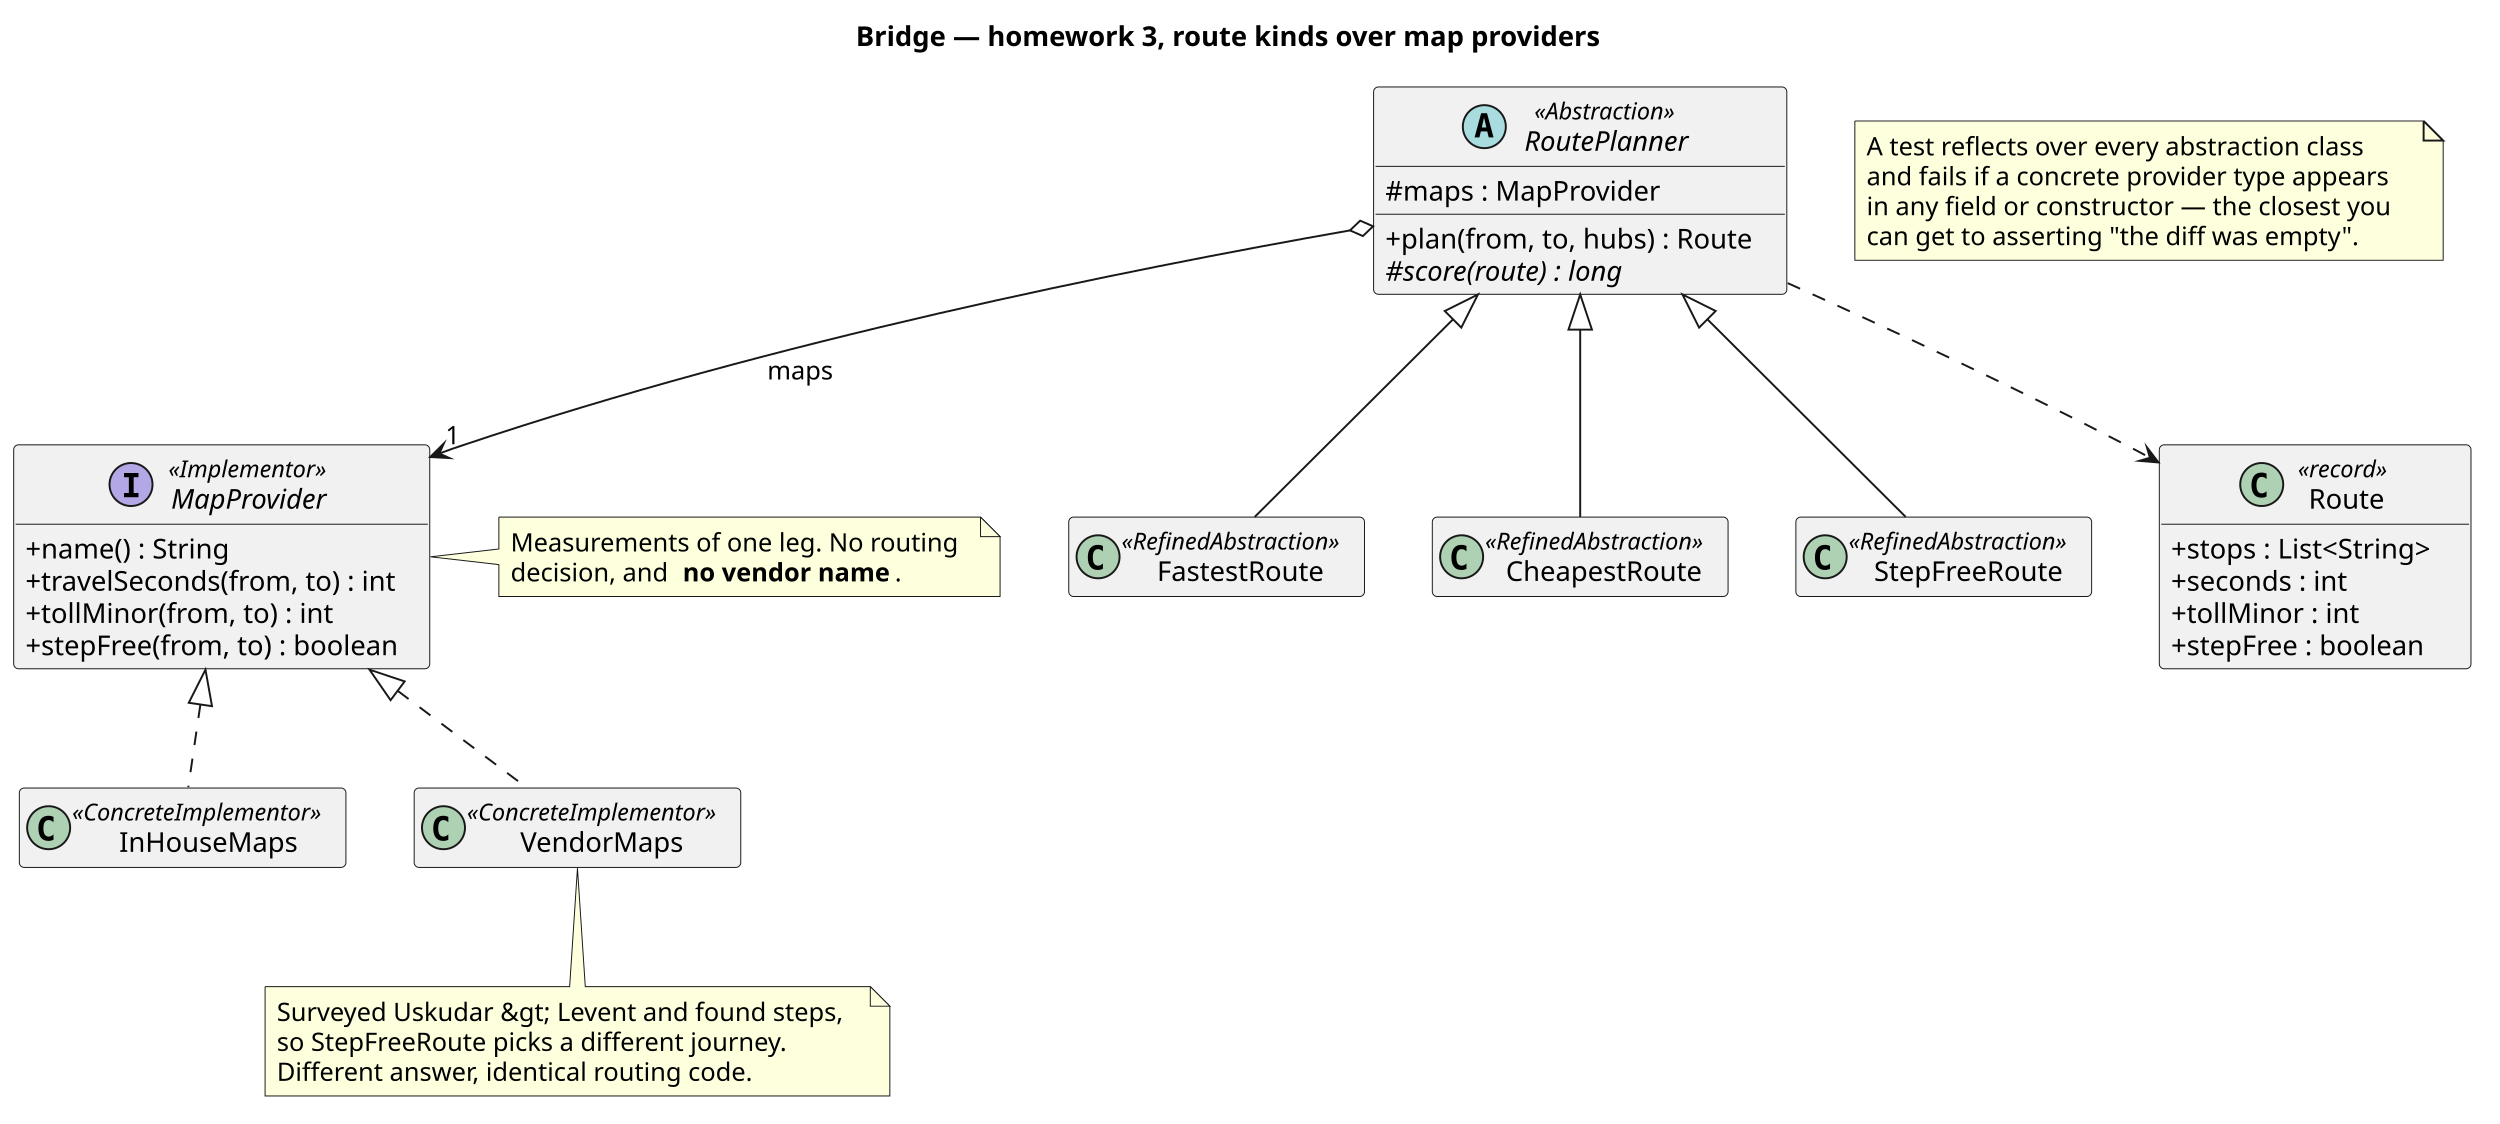
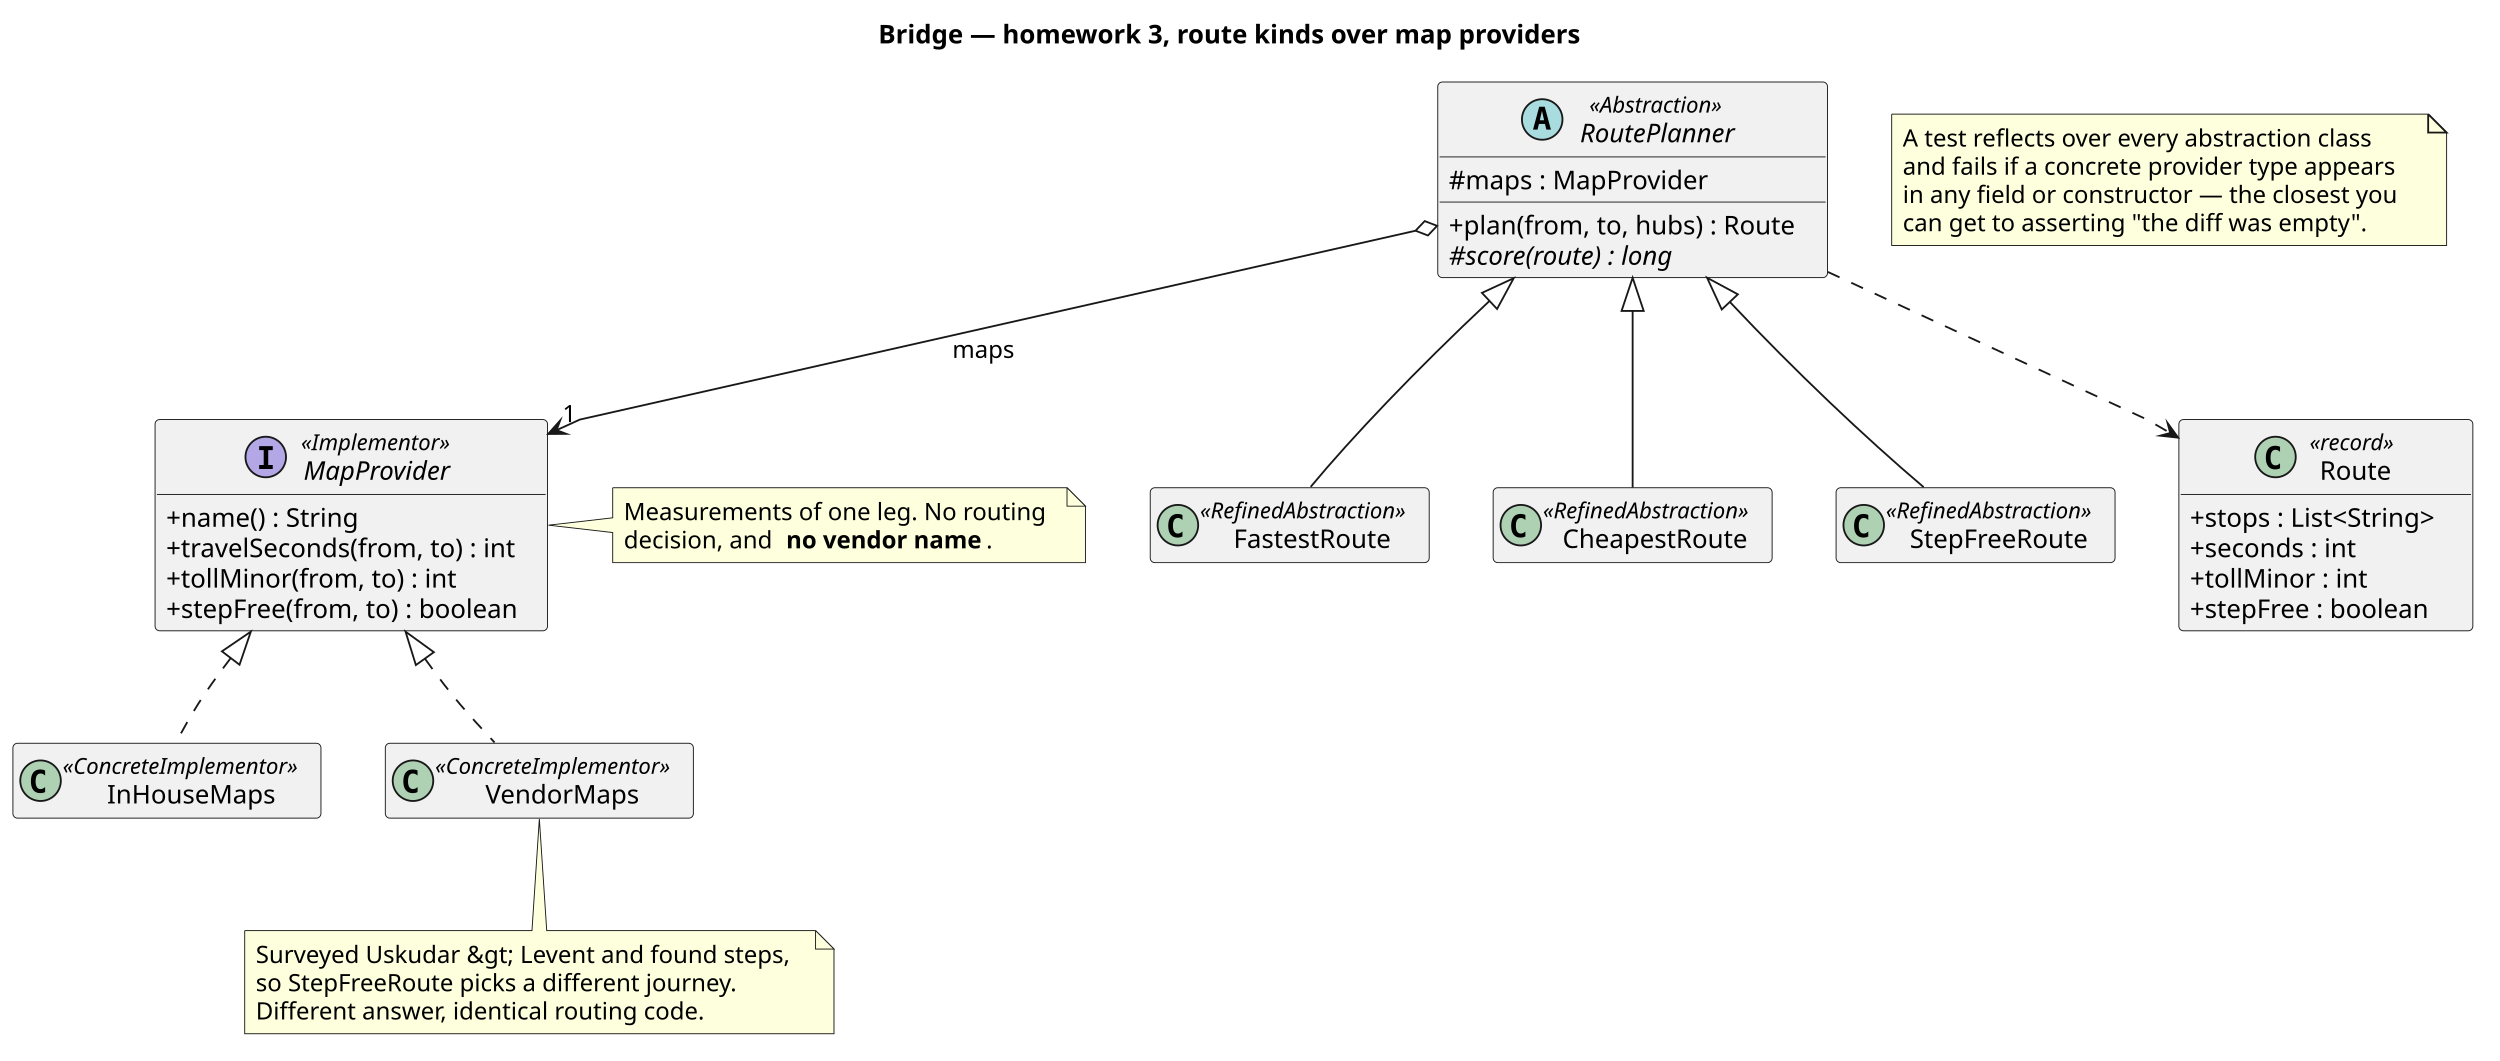
- <svg xmlns="http://www.w3.org/2000/svg" contentStyleType="text/css" data-diagram-type="CLASS" height="575px" preserveAspectRatio="none" style="width:1279px;height:575px;background:#FFFFFF;" version="1.1" viewBox="0 0 1279 575" width="1279px" zoomAndPan="magnify">
+ <svg xmlns="http://www.w3.org/2000/svg" contentStyleType="text/css" data-diagram-type="CLASS" height="575px" preserveAspectRatio="none" style="width:1356px;height:575px;background:#FFFFFF;" version="1.1" viewBox="0 0 1356 575" width="1356px" zoomAndPan="magnify">
  <defs />
  <g>
-     <g class="title" data-source-line="3">
-       <text fill="#000000" font-family="sans-serif" font-size="14" font-weight="700" lengthAdjust="spacing" textLength="396.491" x="437.83" y="23.535">Bridge — homework 3, route kinds over map providers</text>
+     <g class="title" data-source-line="4">
+       <text fill="#000000" font-family="sans-serif" font-size="14" font-weight="700" lengthAdjust="spacing" textLength="396.491" x="476.39" y="23.535">Bridge — homework 3, route kinds over map providers</text>
    </g>
-     <g class="entity" data-qualified-name="RoutePlanner" data-source-line="6" id="ent0001">
-       <rect fill="#F1F1F1" height="106.086" rx="2.5" ry="2.5" style="stroke:#181818;stroke-width:0.5;" width="211.404" x="702.73" y="44.488" />
-       <ellipse cx="759.383" cy="64.799" fill="#A9DCDF" rx="11" ry="11" style="stroke:#181818;stroke-width:1;" />
-       <path d="M759.246,60.147 L758.092,65.219 L760.408,65.219 Z M757.752,57.906 L760.749,57.906 L764.094,70.299 L761.645,70.299 L760.881,67.236 L757.603,67.236 L756.856,70.299 L754.407,70.299 Z " fill="#000000" />
-       <text fill="#000000" font-family="sans-serif" font-size="12" font-style="italic" lengthAdjust="spacing" textLength="79.471" x="784.947" y="61.09">«Abstraction»</text>
-       <text fill="#000000" font-family="sans-serif" font-size="14" font-style="italic" lengthAdjust="spacing" textLength="89.599" x="779.883" y="77.156">RoutePlanner</text>
-       <line style="stroke:#181818;stroke-width:0.5;" x1="703.73" x2="913.134" y1="85.109" y2="85.109" />
-       <text fill="#000000" font-family="sans-serif" font-size="14" lengthAdjust="spacing" textLength="143.192" x="708.73" y="102.644">#maps : MapProvider</text>
-       <line style="stroke:#181818;stroke-width:0.5;" x1="703.73" x2="913.134" y1="109.598" y2="109.598" />
-       <text fill="#000000" font-family="sans-serif" font-size="14" lengthAdjust="spacing" textLength="199.404" x="708.73" y="127.133">+plan(from, to, hubs) : Route</text>
-       <text fill="#000000" font-family="sans-serif" font-size="14" font-style="italic" lengthAdjust="spacing" textLength="133.8" x="708.73" y="143.621">#score(route) : long</text>
+     <g class="entity" data-qualified-name="RoutePlanner" data-source-line="7" id="ent0001">
+       <rect fill="#F1F1F1" height="106.086" rx="2.5" ry="2.5" style="stroke:#181818;stroke-width:0.5;" width="211.404" x="779.84" y="44.488" />
+       <ellipse cx="836.493" cy="64.799" fill="#A9DCDF" rx="11" ry="11" style="stroke:#181818;stroke-width:1;" />
+       <path d="M836.356,60.147 L835.202,65.219 L837.518,65.219 Z M834.862,57.906 L837.859,57.906 L841.204,70.299 L838.755,70.299 L837.991,67.236 L834.713,67.236 L833.966,70.299 L831.517,70.299 Z " fill="#000000" />
+       <text fill="#000000" font-family="sans-serif" font-size="12" font-style="italic" lengthAdjust="spacing" textLength="79.471" x="862.057" y="61.09">«Abstraction»</text>
+       <text fill="#000000" font-family="sans-serif" font-size="14" font-style="italic" lengthAdjust="spacing" textLength="89.599" x="856.993" y="77.156">RoutePlanner</text>
+       <line style="stroke:#181818;stroke-width:0.5;" x1="780.84" x2="990.244" y1="85.109" y2="85.109" />
+       <text fill="#000000" font-family="sans-serif" font-size="14" lengthAdjust="spacing" textLength="143.192" x="785.84" y="102.644">#maps : MapProvider</text>
+       <line style="stroke:#181818;stroke-width:0.5;" x1="780.84" x2="990.244" y1="109.598" y2="109.598" />
+       <text fill="#000000" font-family="sans-serif" font-size="14" lengthAdjust="spacing" textLength="199.404" x="785.84" y="127.133">+plan(from, to, hubs) : Route</text>
+       <text fill="#000000" font-family="sans-serif" font-size="14" font-style="italic" lengthAdjust="spacing" textLength="133.8" x="785.84" y="143.621">#score(route) : long</text>
    </g>
-     <g class="entity" data-qualified-name="FastestRoute" data-source-line="12" id="ent0002">
-       <rect fill="#F1F1F1" height="40.621" rx="2.5" ry="2.5" style="stroke:#181818;stroke-width:0.5;" width="151.31" x="546.77" y="264.548" />
-       <ellipse cx="561.77" cy="284.859" fill="#ADD1B2" rx="11" ry="11" style="stroke:#181818;stroke-width:1;" />
-       <path d="M564.243,291.002 Q563.662,291.301 563.023,291.45 Q562.384,291.6 561.678,291.6 Q559.171,291.6 557.851,289.948 Q556.532,288.296 556.532,285.175 Q556.532,282.045 557.851,280.394 Q559.171,278.742 561.678,278.742 Q562.384,278.742 563.031,278.891 Q563.679,279.041 564.243,279.339 L564.243,282.062 Q563.612,281.481 563.019,281.211 Q562.425,280.941 561.794,280.941 Q560.45,280.941 559.765,282.008 Q559.08,283.075 559.08,285.175 Q559.08,287.267 559.765,288.333 Q560.45,289.4 561.794,289.4 Q562.425,289.4 563.019,289.13 Q563.612,288.86 564.243,288.279 Z " fill="#000000" />
-       <text fill="#000000" font-family="sans-serif" font-size="12" font-style="italic" lengthAdjust="spacing" textLength="123.311" x="573.77" y="281.15">«RefinedAbstraction»</text>
-       <text fill="#000000" font-family="sans-serif" font-size="14" lengthAdjust="spacing" textLength="86.96" x="591.945" y="297.216">FastestRoute</text>
+     <g class="entity" data-qualified-name="FastestRoute" data-source-line="13" id="ent0002">
+       <rect fill="#F1F1F1" height="40.621" rx="2.5" ry="2.5" style="stroke:#181818;stroke-width:0.5;" width="151.31" x="623.89" y="264.548" />
+       <ellipse cx="638.89" cy="284.859" fill="#ADD1B2" rx="11" ry="11" style="stroke:#181818;stroke-width:1;" />
+       <path d="M641.363,291.002 Q640.782,291.301 640.143,291.45 Q639.504,291.6 638.798,291.6 Q636.291,291.6 634.971,289.948 Q633.652,288.296 633.652,285.175 Q633.652,282.045 634.971,280.394 Q636.291,278.742 638.798,278.742 Q639.504,278.742 640.151,278.891 Q640.799,279.041 641.363,279.339 L641.363,282.062 Q640.732,281.481 640.139,281.211 Q639.545,280.941 638.914,280.941 Q637.57,280.941 636.885,282.008 Q636.2,283.075 636.2,285.175 Q636.2,287.267 636.885,288.333 Q637.57,289.4 638.914,289.4 Q639.545,289.4 640.139,289.13 Q640.732,288.86 641.363,288.279 Z " fill="#000000" />
+       <text fill="#000000" font-family="sans-serif" font-size="12" font-style="italic" lengthAdjust="spacing" textLength="123.311" x="650.89" y="281.15">«RefinedAbstraction»</text>
+       <text fill="#000000" font-family="sans-serif" font-size="14" lengthAdjust="spacing" textLength="86.96" x="669.065" y="297.216">FastestRoute</text>
    </g>
-     <g class="entity" data-qualified-name="CheapestRoute" data-source-line="13" id="ent0003">
-       <rect fill="#F1F1F1" height="40.621" rx="2.5" ry="2.5" style="stroke:#181818;stroke-width:0.5;" width="151.31" x="732.77" y="264.548" />
-       <ellipse cx="747.77" cy="284.859" fill="#ADD1B2" rx="11" ry="11" style="stroke:#181818;stroke-width:1;" />
-       <path d="M750.243,291.002 Q749.662,291.301 749.023,291.45 Q748.384,291.6 747.678,291.6 Q745.171,291.6 743.851,289.948 Q742.532,288.296 742.532,285.175 Q742.532,282.045 743.851,280.394 Q745.171,278.742 747.678,278.742 Q748.384,278.742 749.031,278.891 Q749.679,279.041 750.243,279.339 L750.243,282.062 Q749.612,281.481 749.019,281.211 Q748.425,280.941 747.794,280.941 Q746.45,280.941 745.765,282.008 Q745.08,283.075 745.08,285.175 Q745.08,287.267 745.765,288.333 Q746.45,289.4 747.794,289.4 Q748.425,289.4 749.019,289.13 Q749.612,288.86 750.243,288.279 Z " fill="#000000" />
-       <text fill="#000000" font-family="sans-serif" font-size="12" font-style="italic" lengthAdjust="spacing" textLength="123.311" x="759.77" y="281.15">«RefinedAbstraction»</text>
-       <text fill="#000000" font-family="sans-serif" font-size="14" lengthAdjust="spacing" textLength="102.067" x="770.392" y="297.216">CheapestRoute</text>
+     <g class="entity" data-qualified-name="CheapestRoute" data-source-line="14" id="ent0003">
+       <rect fill="#F1F1F1" height="40.621" rx="2.5" ry="2.5" style="stroke:#181818;stroke-width:0.5;" width="151.31" x="809.89" y="264.548" />
+       <ellipse cx="824.89" cy="284.859" fill="#ADD1B2" rx="11" ry="11" style="stroke:#181818;stroke-width:1;" />
+       <path d="M827.363,291.002 Q826.782,291.301 826.143,291.45 Q825.504,291.6 824.798,291.6 Q822.291,291.6 820.971,289.948 Q819.652,288.296 819.652,285.175 Q819.652,282.045 820.971,280.394 Q822.291,278.742 824.798,278.742 Q825.504,278.742 826.151,278.891 Q826.799,279.041 827.363,279.339 L827.363,282.062 Q826.732,281.481 826.139,281.211 Q825.545,280.941 824.914,280.941 Q823.57,280.941 822.885,282.008 Q822.2,283.075 822.2,285.175 Q822.2,287.267 822.885,288.333 Q823.57,289.4 824.914,289.4 Q825.545,289.4 826.139,289.13 Q826.732,288.86 827.363,288.279 Z " fill="#000000" />
+       <text fill="#000000" font-family="sans-serif" font-size="12" font-style="italic" lengthAdjust="spacing" textLength="123.311" x="836.89" y="281.15">«RefinedAbstraction»</text>
+       <text fill="#000000" font-family="sans-serif" font-size="14" lengthAdjust="spacing" textLength="102.067" x="847.512" y="297.216">CheapestRoute</text>
    </g>
-     <g class="entity" data-qualified-name="StepFreeRoute" data-source-line="14" id="ent0004">
-       <rect fill="#F1F1F1" height="40.621" rx="2.5" ry="2.5" style="stroke:#181818;stroke-width:0.5;" width="151.31" x="918.77" y="264.548" />
-       <ellipse cx="933.77" cy="284.859" fill="#ADD1B2" rx="11" ry="11" style="stroke:#181818;stroke-width:1;" />
-       <path d="M936.243,291.002 Q935.662,291.301 935.023,291.45 Q934.384,291.6 933.678,291.6 Q931.171,291.6 929.851,289.948 Q928.532,288.296 928.532,285.175 Q928.532,282.045 929.851,280.394 Q931.171,278.742 933.678,278.742 Q934.384,278.742 935.031,278.891 Q935.679,279.041 936.243,279.339 L936.243,282.062 Q935.612,281.481 935.019,281.211 Q934.425,280.941 933.794,280.941 Q932.45,280.941 931.765,282.008 Q931.08,283.075 931.08,285.175 Q931.08,287.267 931.765,288.333 Q932.45,289.4 933.794,289.4 Q934.425,289.4 935.019,289.13 Q935.612,288.86 936.243,288.279 Z " fill="#000000" />
-       <text fill="#000000" font-family="sans-serif" font-size="12" font-style="italic" lengthAdjust="spacing" textLength="123.311" x="945.77" y="281.15">«RefinedAbstraction»</text>
-       <text fill="#000000" font-family="sans-serif" font-size="14" lengthAdjust="spacing" textLength="97.398" x="958.726" y="297.216">StepFreeRoute</text>
+     <g class="entity" data-qualified-name="StepFreeRoute" data-source-line="15" id="ent0004">
+       <rect fill="#F1F1F1" height="40.621" rx="2.5" ry="2.5" style="stroke:#181818;stroke-width:0.5;" width="151.31" x="995.89" y="264.548" />
+       <ellipse cx="1010.89" cy="284.859" fill="#ADD1B2" rx="11" ry="11" style="stroke:#181818;stroke-width:1;" />
+       <path d="M1013.363,291.002 Q1012.782,291.301 1012.143,291.45 Q1011.504,291.6 1010.798,291.6 Q1008.291,291.6 1006.971,289.948 Q1005.652,288.296 1005.652,285.175 Q1005.652,282.045 1006.971,280.394 Q1008.291,278.742 1010.798,278.742 Q1011.504,278.742 1012.151,278.891 Q1012.799,279.041 1013.363,279.339 L1013.363,282.062 Q1012.732,281.481 1012.139,281.211 Q1011.545,280.941 1010.914,280.941 Q1009.57,280.941 1008.885,282.008 Q1008.2,283.075 1008.2,285.175 Q1008.2,287.267 1008.885,288.333 Q1009.57,289.4 1010.914,289.4 Q1011.545,289.4 1012.139,289.13 Q1012.732,288.86 1013.363,288.279 Z " fill="#000000" />
+       <text fill="#000000" font-family="sans-serif" font-size="12" font-style="italic" lengthAdjust="spacing" textLength="123.311" x="1022.89" y="281.15">«RefinedAbstraction»</text>
+       <text fill="#000000" font-family="sans-serif" font-size="14" lengthAdjust="spacing" textLength="97.398" x="1035.846" y="297.216">StepFreeRoute</text>
    </g>
-     <g class="entity" data-qualified-name="MapProvider" data-source-line="16" id="ent0005">
-       <rect fill="#F1F1F1" height="114.574" rx="2.5" ry="2.5" style="stroke:#181818;stroke-width:0.5;" width="212.86" x="7" y="227.568" />
-       <ellipse cx="67.03" cy="247.879" fill="#B4A7E5" rx="11" ry="11" style="stroke:#181818;stroke-width:1;" />
-       <path d="M63.458,244.144 L63.458,241.986 L70.837,241.986 L70.837,244.144 L68.372,244.144 L68.372,252.221 L70.837,252.221 L70.837,254.379 L63.458,254.379 L63.458,252.221 L65.923,252.221 L65.923,244.144 Z " fill="#000000" />
-       <text fill="#000000" font-family="sans-serif" font-size="12" font-style="italic" lengthAdjust="spacing" textLength="87.047" x="86.157" y="244.17">«Implementor»</text>
-       <text fill="#000000" font-family="sans-serif" font-size="14" font-style="italic" lengthAdjust="spacing" textLength="84.301" x="87.53" y="260.236">MapProvider</text>
-       <line style="stroke:#181818;stroke-width:0.5;" x1="8" x2="218.86" y1="268.189" y2="268.189" />
-       <text fill="#000000" font-family="sans-serif" font-size="14" lengthAdjust="spacing" textLength="110.783" x="13" y="285.724">+name() : String</text>
-       <text fill="#000000" font-family="sans-serif" font-size="14" lengthAdjust="spacing" textLength="200.273" x="13" y="302.213">+travelSeconds(from, to) : int</text>
-       <text fill="#000000" font-family="sans-serif" font-size="14" lengthAdjust="spacing" textLength="167.788" x="13" y="318.701">+tollMinor(from, to) : int</text>
-       <text fill="#000000" font-family="sans-serif" font-size="14" lengthAdjust="spacing" textLength="200.86" x="13" y="335.189">+stepFree(from, to) : boolean</text>
+     <g class="entity" data-qualified-name="MapProvider" data-source-line="17" id="ent0005">
+       <rect fill="#F1F1F1" height="114.574" rx="2.5" ry="2.5" style="stroke:#181818;stroke-width:0.5;" width="212.86" x="84.11" y="227.568" />
+       <ellipse cx="144.14" cy="247.879" fill="#B4A7E5" rx="11" ry="11" style="stroke:#181818;stroke-width:1;" />
+       <path d="M140.567,244.144 L140.567,241.986 L147.947,241.986 L147.947,244.144 L145.482,244.144 L145.482,252.221 L147.947,252.221 L147.947,254.379 L140.567,254.379 L140.567,252.221 L143.033,252.221 L143.033,244.144 Z " fill="#000000" />
+       <text fill="#000000" font-family="sans-serif" font-size="12" font-style="italic" lengthAdjust="spacing" textLength="87.047" x="163.267" y="244.17">«Implementor»</text>
+       <text fill="#000000" font-family="sans-serif" font-size="14" font-style="italic" lengthAdjust="spacing" textLength="84.301" x="164.64" y="260.236">MapProvider</text>
+       <line style="stroke:#181818;stroke-width:0.5;" x1="85.11" x2="295.97" y1="268.189" y2="268.189" />
+       <text fill="#000000" font-family="sans-serif" font-size="14" lengthAdjust="spacing" textLength="110.783" x="90.11" y="285.724">+name() : String</text>
+       <text fill="#000000" font-family="sans-serif" font-size="14" lengthAdjust="spacing" textLength="200.273" x="90.11" y="302.213">+travelSeconds(from, to) : int</text>
+       <text fill="#000000" font-family="sans-serif" font-size="14" lengthAdjust="spacing" textLength="167.788" x="90.11" y="318.701">+tollMinor(from, to) : int</text>
+       <text fill="#000000" font-family="sans-serif" font-size="14" lengthAdjust="spacing" textLength="200.86" x="90.11" y="335.189">+stepFree(from, to) : boolean</text>
    </g>
-     <g class="entity" data-qualified-name="InHouseMaps" data-source-line="23" id="ent0006">
-       <rect fill="#F1F1F1" height="40.621" rx="2.5" ry="2.5" style="stroke:#181818;stroke-width:0.5;" width="167.084" x="9.89" y="403.148" />
-       <ellipse cx="24.89" cy="423.459" fill="#ADD1B2" rx="11" ry="11" style="stroke:#181818;stroke-width:1;" />
-       <path d="M27.363,429.602 Q26.782,429.901 26.143,430.05 Q25.504,430.2 24.798,430.2 Q22.291,430.2 20.971,428.548 Q19.652,426.896 19.652,423.775 Q19.652,420.645 20.971,418.993 Q22.291,417.342 24.798,417.342 Q25.504,417.342 26.151,417.491 Q26.799,417.64 27.363,417.939 L27.363,420.662 Q26.732,420.081 26.139,419.811 Q25.545,419.541 24.914,419.541 Q23.57,419.541 22.885,420.608 Q22.2,421.675 22.2,423.775 Q22.2,425.866 22.885,426.933 Q23.57,428 24.914,428 Q25.545,428 26.139,427.73 Q26.732,427.46 27.363,426.879 Z " fill="#000000" />
-       <text fill="#000000" font-family="sans-serif" font-size="12" font-style="italic" lengthAdjust="spacing" textLength="139.084" x="36.89" y="419.75">«ConcreteImplementor»</text>
-       <text fill="#000000" font-family="sans-serif" font-size="14" lengthAdjust="spacing" textLength="90.973" x="60.946" y="435.816">InHouseMaps</text>
+     <g class="entity" data-qualified-name="InHouseMaps" data-source-line="24" id="ent0006">
+       <rect fill="#F1F1F1" height="40.621" rx="2.5" ry="2.5" style="stroke:#181818;stroke-width:0.5;" width="167.084" x="7" y="403.148" />
+       <ellipse cx="22" cy="423.459" fill="#ADD1B2" rx="11" ry="11" style="stroke:#181818;stroke-width:1;" />
+       <path d="M24.473,429.602 Q23.892,429.901 23.253,430.05 Q22.614,430.2 21.908,430.2 Q19.401,430.2 18.081,428.548 Q16.762,426.896 16.762,423.775 Q16.762,420.645 18.081,418.993 Q19.401,417.342 21.908,417.342 Q22.614,417.342 23.261,417.491 Q23.909,417.64 24.473,417.939 L24.473,420.662 Q23.842,420.081 23.249,419.811 Q22.655,419.541 22.024,419.541 Q20.68,419.541 19.995,420.608 Q19.31,421.675 19.31,423.775 Q19.31,425.866 19.995,426.933 Q20.68,428 22.024,428 Q22.655,428 23.249,427.73 Q23.842,427.46 24.473,426.879 Z " fill="#000000" />
+       <text fill="#000000" font-family="sans-serif" font-size="12" font-style="italic" lengthAdjust="spacing" textLength="139.084" x="34" y="419.75">«ConcreteImplementor»</text>
+       <text fill="#000000" font-family="sans-serif" font-size="14" lengthAdjust="spacing" textLength="90.973" x="58.056" y="435.816">InHouseMaps</text>
    </g>
-     <g class="entity" data-qualified-name="VendorMaps" data-source-line="24" id="ent0007">
-       <rect fill="#F1F1F1" height="40.621" rx="2.5" ry="2.5" style="stroke:#181818;stroke-width:0.5;" width="167.084" x="211.89" y="403.148" />
-       <ellipse cx="226.89" cy="423.459" fill="#ADD1B2" rx="11" ry="11" style="stroke:#181818;stroke-width:1;" />
-       <path d="M229.363,429.602 Q228.782,429.901 228.143,430.05 Q227.504,430.2 226.798,430.2 Q224.291,430.2 222.971,428.548 Q221.652,426.896 221.652,423.775 Q221.652,420.645 222.971,418.993 Q224.291,417.342 226.798,417.342 Q227.504,417.342 228.151,417.491 Q228.799,417.64 229.363,417.939 L229.363,420.662 Q228.732,420.081 228.139,419.811 Q227.545,419.541 226.914,419.541 Q225.57,419.541 224.885,420.608 Q224.2,421.675 224.2,423.775 Q224.2,425.866 224.885,426.933 Q225.57,428 226.914,428 Q227.545,428 228.139,427.73 Q228.732,427.46 229.363,426.879 Z " fill="#000000" />
-       <text fill="#000000" font-family="sans-serif" font-size="12" font-style="italic" lengthAdjust="spacing" textLength="139.084" x="238.89" y="419.75">«ConcreteImplementor»</text>
-       <text fill="#000000" font-family="sans-serif" font-size="14" lengthAdjust="spacing" textLength="84.519" x="266.172" y="435.816">VendorMaps</text>
+     <g class="entity" data-qualified-name="VendorMaps" data-source-line="25" id="ent0007">
+       <rect fill="#F1F1F1" height="40.621" rx="2.5" ry="2.5" style="stroke:#181818;stroke-width:0.5;" width="167.084" x="209" y="403.148" />
+       <ellipse cx="224" cy="423.459" fill="#ADD1B2" rx="11" ry="11" style="stroke:#181818;stroke-width:1;" />
+       <path d="M226.473,429.602 Q225.892,429.901 225.253,430.05 Q224.614,430.2 223.908,430.2 Q221.401,430.2 220.082,428.548 Q218.762,426.896 218.762,423.775 Q218.762,420.645 220.082,418.993 Q221.401,417.342 223.908,417.342 Q224.614,417.342 225.261,417.491 Q225.909,417.64 226.473,417.939 L226.473,420.662 Q225.842,420.081 225.249,419.811 Q224.655,419.541 224.024,419.541 Q222.68,419.541 221.995,420.608 Q221.31,421.675 221.31,423.775 Q221.31,425.866 221.995,426.933 Q222.68,428 224.024,428 Q224.655,428 225.249,427.73 Q225.842,427.46 226.473,426.879 Z " fill="#000000" />
+       <text fill="#000000" font-family="sans-serif" font-size="12" font-style="italic" lengthAdjust="spacing" textLength="139.084" x="236" y="419.75">«ConcreteImplementor»</text>
+       <text fill="#000000" font-family="sans-serif" font-size="14" lengthAdjust="spacing" textLength="84.519" x="263.282" y="435.816">VendorMaps</text>
    </g>
-     <g class="entity" data-qualified-name="Route" data-source-line="26" id="ent0008">
-       <rect fill="#F1F1F1" height="114.574" rx="2.5" ry="2.5" style="stroke:#181818;stroke-width:0.5;" width="159.451" x="1104.7" y="227.568" />
-       <ellipse cx="1157.1" cy="247.879" fill="#ADD1B2" rx="11" ry="11" style="stroke:#181818;stroke-width:1;" />
-       <path d="M1159.573,254.022 Q1158.993,254.321 1158.353,254.47 Q1157.714,254.62 1157.009,254.62 Q1154.502,254.62 1153.182,252.968 Q1151.862,251.316 1151.862,248.195 Q1151.862,245.065 1153.182,243.413 Q1154.502,241.762 1157.009,241.762 Q1157.714,241.762 1158.362,241.911 Q1159.009,242.06 1159.573,242.359 L1159.573,245.082 Q1158.943,244.501 1158.349,244.231 Q1157.756,243.961 1157.125,243.961 Q1155.78,243.961 1155.095,245.028 Q1154.41,246.095 1154.41,248.195 Q1154.41,250.286 1155.095,251.353 Q1155.78,252.42 1157.125,252.42 Q1157.756,252.42 1158.349,252.15 Q1158.943,251.88 1159.573,251.299 Z " fill="#000000" />
-       <text fill="#000000" font-family="sans-serif" font-size="12" font-style="italic" lengthAdjust="spacing" textLength="50.15" x="1175.6" y="244.17">«record»</text>
-       <text fill="#000000" font-family="sans-serif" font-size="14" lengthAdjust="spacing" textLength="39.177" x="1181.087" y="260.236">Route</text>
-       <line style="stroke:#181818;stroke-width:0.5;" x1="1105.7" x2="1263.151" y1="268.189" y2="268.189" />
-       <text fill="#000000" font-family="sans-serif" font-size="14" lengthAdjust="spacing" textLength="147.451" x="1110.7" y="285.724">+stops : List&lt;String&gt;</text>
-       <text fill="#000000" font-family="sans-serif" font-size="14" lengthAdjust="spacing" textLength="97.733" x="1110.7" y="302.213">+seconds : int</text>
-       <text fill="#000000" font-family="sans-serif" font-size="14" lengthAdjust="spacing" textLength="103.441" x="1110.7" y="318.701">+tollMinor : int</text>
-       <text fill="#000000" font-family="sans-serif" font-size="14" lengthAdjust="spacing" textLength="136.514" x="1110.7" y="335.189">+stepFree : boolean</text>
+     <g class="entity" data-qualified-name="Route" data-source-line="27" id="ent0008">
+       <rect fill="#F1F1F1" height="114.574" rx="2.5" ry="2.5" style="stroke:#181818;stroke-width:0.5;" width="159.451" x="1181.82" y="227.568" />
+       <ellipse cx="1234.22" cy="247.879" fill="#ADD1B2" rx="11" ry="11" style="stroke:#181818;stroke-width:1;" />
+       <path d="M1236.694,254.022 Q1236.112,254.321 1235.473,254.47 Q1234.834,254.62 1234.129,254.62 Q1231.622,254.62 1230.302,252.968 Q1228.982,251.316 1228.982,248.195 Q1228.982,245.065 1230.302,243.413 Q1231.622,241.762 1234.129,241.762 Q1234.834,241.762 1235.482,241.911 Q1236.129,242.06 1236.694,242.359 L1236.694,245.082 Q1236.063,244.501 1235.469,244.231 Q1234.876,243.961 1234.245,243.961 Q1232.9,243.961 1232.215,245.028 Q1231.53,246.095 1231.53,248.195 Q1231.53,250.286 1232.215,251.353 Q1232.9,252.42 1234.245,252.42 Q1234.876,252.42 1235.469,252.15 Q1236.063,251.88 1236.694,251.299 Z " fill="#000000" />
+       <text fill="#000000" font-family="sans-serif" font-size="12" font-style="italic" lengthAdjust="spacing" textLength="50.15" x="1252.72" y="244.17">«record»</text>
+       <text fill="#000000" font-family="sans-serif" font-size="14" lengthAdjust="spacing" textLength="39.177" x="1258.207" y="260.236">Route</text>
+       <line style="stroke:#181818;stroke-width:0.5;" x1="1182.82" x2="1340.271" y1="268.189" y2="268.189" />
+       <text fill="#000000" font-family="sans-serif" font-size="14" lengthAdjust="spacing" textLength="147.451" x="1187.82" y="285.724">+stops : List&lt;String&gt;</text>
+       <text fill="#000000" font-family="sans-serif" font-size="14" lengthAdjust="spacing" textLength="97.733" x="1187.82" y="302.213">+seconds : int</text>
+       <text fill="#000000" font-family="sans-serif" font-size="14" lengthAdjust="spacing" textLength="103.441" x="1187.82" y="318.701">+tollMinor : int</text>
+       <text fill="#000000" font-family="sans-serif" font-size="14" lengthAdjust="spacing" textLength="136.514" x="1187.82" y="335.189">+stepFree : boolean</text>
    </g>
-     <g class="entity" data-qualified-name="GMN16" data-source-line="42" id="ent0017">
-       <path d="M255.22,264.548 L255.22,280.858 L220.22,284.858 L255.22,288.858 L255.22,305.169 A0,0 0 0 0 255.22,305.169 L511.635,305.169 A0,0 0 0 0 511.635,305.169 L511.635,274.548 L501.635,264.548 L255.22,264.548 A0,0 0 0 0 255.22,264.548" fill="#FEFFDD" style="stroke:#181818;stroke-width:0.5;" />
-       <path d="M501.635,264.548 L501.635,274.548 L511.635,274.548 L501.635,264.548" fill="#FEFFDD" style="stroke:#181818;stroke-width:0.5;" />
-       <text fill="#000000" font-family="sans-serif" font-size="13" lengthAdjust="spacing" textLength="235.416" x="261.22" y="282.117">Measurements of one leg. No routing</text>
-       <text fill="#000000" font-family="sans-serif" font-size="13" lengthAdjust="spacing" textLength="83.935" x="261.22" y="297.427">decision, and</text>
-       <text fill="#000000" font-family="sans-serif" font-size="13" font-weight="700" lengthAdjust="spacing" textLength="108.507" x="349.268" y="297.427">no vendor name</text>
-       <text fill="#000000" font-family="sans-serif" font-size="13" lengthAdjust="spacing" textLength="4.113" x="457.775" y="297.427">.</text>
+     <g class="entity" data-qualified-name="GMN14" data-source-line="41" id="ent0015">
+       <path d="M332.33,264.548 L332.33,280.858 L297.47,284.858 L332.33,288.858 L332.33,305.169 A0,0 0 0 0 332.33,305.169 L588.745,305.169 A0,0 0 0 0 588.745,305.169 L588.745,274.548 L578.745,264.548 L332.33,264.548 A0,0 0 0 0 332.33,264.548" fill="#FEFFDD" style="stroke:#181818;stroke-width:0.5;" />
+       <path d="M578.745,264.548 L578.745,274.548 L588.745,274.548 L578.745,264.548" fill="#FEFFDD" style="stroke:#181818;stroke-width:0.5;" />
+       <text fill="#000000" font-family="sans-serif" font-size="13" lengthAdjust="spacing" textLength="235.416" x="338.33" y="282.117">Measurements of one leg. No routing</text>
+       <text fill="#000000" font-family="sans-serif" font-size="13" lengthAdjust="spacing" textLength="83.935" x="338.33" y="297.427">decision, and</text>
+       <text fill="#000000" font-family="sans-serif" font-size="13" font-weight="700" lengthAdjust="spacing" textLength="108.507" x="426.378" y="297.427">no vendor name</text>
+       <text fill="#000000" font-family="sans-serif" font-size="13" lengthAdjust="spacing" textLength="4.113" x="534.885" y="297.427">.</text>
    </g>
-     <g class="entity" data-qualified-name="GMN19" data-source-line="47" id="ent0020">
-       <path d="M135.62,504.768 L135.62,560.7 A0,0 0 0 0 135.62,560.7 L455.245,560.7 A0,0 0 0 0 455.245,560.7 L455.245,514.768 L445.245,504.768 L299.43,504.768 L295.43,444.128 L291.43,504.768 L135.62,504.768 A0,0 0 0 0 135.62,504.768" fill="#FEFFDD" style="stroke:#181818;stroke-width:0.5;" />
-       <path d="M445.245,504.768 L445.245,514.768 L455.245,514.768 L445.245,504.768" fill="#FEFFDD" style="stroke:#181818;stroke-width:0.5;" />
-       <text fill="#000000" font-family="sans-serif" font-size="13" lengthAdjust="spacing" textLength="298.625" x="141.62" y="522.337">Surveyed Uskudar &amp;gt; Levent and found steps,</text>
-       <text fill="#000000" font-family="sans-serif" font-size="13" lengthAdjust="spacing" textLength="271.4" x="141.62" y="537.647">so StepFreeRoute picks a different journey.</text>
-       <text fill="#000000" font-family="sans-serif" font-size="13" lengthAdjust="spacing" textLength="254.624" x="141.62" y="552.958">Different answer, identical routing code.</text>
+     <g class="entity" data-qualified-name="GMN17" data-source-line="46" id="ent0018">
+       <path d="M132.73,504.768 L132.73,560.7 A0,0 0 0 0 132.73,560.7 L452.356,560.7 A0,0 0 0 0 452.356,560.7 L452.356,514.768 L442.356,504.768 L296.54,504.768 L292.54,444.128 L288.54,504.768 L132.73,504.768 A0,0 0 0 0 132.73,504.768" fill="#FEFFDD" style="stroke:#181818;stroke-width:0.5;" />
+       <path d="M442.356,504.768 L442.356,514.768 L452.356,514.768 L442.356,504.768" fill="#FEFFDD" style="stroke:#181818;stroke-width:0.5;" />
+       <text fill="#000000" font-family="sans-serif" font-size="13" lengthAdjust="spacing" textLength="298.625" x="138.73" y="522.337">Surveyed Uskudar &amp;gt; Levent and found steps,</text>
+       <text fill="#000000" font-family="sans-serif" font-size="13" lengthAdjust="spacing" textLength="271.4" x="138.73" y="537.647">so StepFreeRoute picks a different journey.</text>
+       <text fill="#000000" font-family="sans-serif" font-size="13" lengthAdjust="spacing" textLength="254.624" x="138.73" y="552.958">Different answer, identical routing code.</text>
    </g>
-     <g class="entity" data-qualified-name="N1" data-source-line="53" id="ent0022">
-       <path d="M948.94,61.908 L948.94,133.15 L1249.929,133.15 L1249.929,71.908 L1239.929,61.908 L948.94,61.908" fill="#FEFFDD" style="stroke:#181818;stroke-width:0.5;" />
-       <path d="M1239.929,61.908 L1239.929,71.908 L1249.929,71.908 L1239.929,61.908" fill="#FEFFDD" style="stroke:#181818;stroke-width:1;" />
-       <text fill="#000000" font-family="sans-serif" font-size="13" lengthAdjust="spacing" textLength="265.865" x="954.94" y="79.477">A test reflects over every abstraction class</text>
-       <text fill="#000000" font-family="sans-serif" font-size="13" lengthAdjust="spacing" textLength="277.786" x="954.94" y="94.787">and fails if a concrete provider type appears</text>
-       <text fill="#000000" font-family="sans-serif" font-size="13" lengthAdjust="spacing" textLength="279.989" x="954.94" y="110.098">in any field or constructor — the closest you</text>
-       <text fill="#000000" font-family="sans-serif" font-size="13" lengthAdjust="spacing" textLength="260.082" x="954.94" y="125.408">can get to asserting "the diff was empty".</text>
+     <g class="entity" data-qualified-name="N1" data-source-line="52" id="ent0020">
+       <path d="M1026.05,61.908 L1026.05,133.15 L1327.039,133.15 L1327.039,71.908 L1317.039,61.908 L1026.05,61.908" fill="#FEFFDD" style="stroke:#181818;stroke-width:0.5;" />
+       <path d="M1317.039,61.908 L1317.039,71.908 L1327.039,71.908 L1317.039,61.908" fill="#FEFFDD" style="stroke:#181818;stroke-width:1;" />
+       <text fill="#000000" font-family="sans-serif" font-size="13" lengthAdjust="spacing" textLength="265.865" x="1032.05" y="79.477">A test reflects over every abstraction class</text>
+       <text fill="#000000" font-family="sans-serif" font-size="13" lengthAdjust="spacing" textLength="277.786" x="1032.05" y="94.787">and fails if a concrete provider type appears</text>
+       <text fill="#000000" font-family="sans-serif" font-size="13" lengthAdjust="spacing" textLength="279.989" x="1032.05" y="110.098">in any field or constructor — the closest you</text>
+       <text fill="#000000" font-family="sans-serif" font-size="13" lengthAdjust="spacing" textLength="260.082" x="1032.05" y="125.408">can get to asserting "the diff was empty".</text>
    </g>
-     <g class="link" data-entity-1="ent0001" data-entity-2="ent0002" data-link-type="extension" data-source-line="33" id="lnk9">
-       <path codeLine="33" d="M743.37,163.354 C705.34,201.254 668.74,237.718 641.9,264.458" fill="none" id="RoutePlanner-backto-FastestRoute" style="stroke:#181818;stroke-width:1;" />
-       <polygon fill="none" points="756.12,150.648,739.135,159.105,747.606,167.604,756.12,150.648" style="stroke:#181818;stroke-width:1;stroke-linejoin:miter;stroke-miterlimit:10;" />
+     <g class="link" data-entity-1="ent0001" data-entity-2="ent0002" data-link-type="extension" data-source-line="34" id="lnk9">
+       <path codeLine="34" d="M807.905,163.216 C767.765,200.886 733.15,237.288 710.92,264.058" fill="none" id="RoutePlanner-backto-FastestRoute" style="stroke:#181818;stroke-width:1;" />
+       <polygon fill="none" points="821.03,150.898,803.799,158.841,812.01,167.591,821.03,150.898" style="stroke:#181818;stroke-width:1;stroke-linejoin:miter;stroke-miterlimit:10;" />
    </g>
-     <g class="link" data-entity-1="ent0001" data-entity-2="ent0003" data-link-type="extension" data-source-line="34" id="lnk10">
-       <path codeLine="34" d="M808.43,168.648 C808.43,206.548 808.43,237.718 808.43,264.458" fill="none" id="RoutePlanner-backto-CheapestRoute" style="stroke:#181818;stroke-width:1;" />
-       <polygon fill="none" points="808.43,150.648,802.43,168.648,814.43,168.648,808.43,150.648" style="stroke:#181818;stroke-width:1;stroke-linejoin:miter;stroke-miterlimit:10;" />
+     <g class="link" data-entity-1="ent0001" data-entity-2="ent0003" data-link-type="extension" data-source-line="35" id="lnk10">
+       <path codeLine="35" d="M885.54,168.648 C885.54,206.548 885.54,237.718 885.54,264.458" fill="none" id="RoutePlanner-backto-CheapestRoute" style="stroke:#181818;stroke-width:1;" />
+       <polygon fill="none" points="885.54,150.648,879.54,168.648,891.54,168.648,885.54,150.648" style="stroke:#181818;stroke-width:1;stroke-linejoin:miter;stroke-miterlimit:10;" />
    </g>
-     <g class="link" data-entity-1="ent0001" data-entity-2="ent0004" data-link-type="extension" data-source-line="35" id="lnk11">
-       <path codeLine="35" d="M873.49,163.354 C911.52,201.254 948.12,237.718 974.96,264.458" fill="none" id="RoutePlanner-backto-StepFreeRoute" style="stroke:#181818;stroke-width:1;" />
-       <polygon fill="none" points="860.74,150.648,869.254,167.604,877.725,159.105,860.74,150.648" style="stroke:#181818;stroke-width:1;stroke-linejoin:miter;stroke-miterlimit:10;" />
+     <g class="link" data-entity-1="ent0001" data-entity-2="ent0004" data-link-type="extension" data-source-line="36" id="lnk11">
+       <path codeLine="36" d="M938.247,163.755 C973.817,201.545 1011.82,237.438 1043.38,264.228" fill="none" id="RoutePlanner-backto-StepFreeRoute" style="stroke:#181818;stroke-width:1;" />
+       <polygon fill="none" points="925.91,150.648,933.878,167.868,942.616,159.643,925.91,150.648" style="stroke:#181818;stroke-width:1;stroke-linejoin:miter;stroke-miterlimit:10;" />
    </g>
-     <g class="link" data-entity-1="ent0001" data-entity-2="ent0005" data-link-type="aggregation" data-source-line="36" id="lnk12">
-       <path codeLine="36" d="M690.652,117.87 C574.672,138.3 395.91,174.318 237.43,227.568 C231.72,229.488 230.582,229.806 224.762,232.026" fill="none" id="RoutePlanner-MapProvider" style="stroke:#181818;stroke-width:1;" />
-       <polygon fill="none" points="702.47,115.788,695.867,112.89,690.652,117.87,697.255,120.769,702.47,115.788" style="stroke:#181818;stroke-width:1;stroke-linejoin:miter;stroke-miterlimit:10;" />
-       <polygon fill="#181818" points="220.09,233.808,229.925,234.338,224.762,232.026,227.073,226.863,220.09,233.808" style="stroke:#181818;stroke-width:1;stroke-linejoin:miter;stroke-miterlimit:10;" />
-       <text fill="#000000" font-family="sans-serif" font-size="13" lengthAdjust="spacing" textLength="34.125" x="392.52" y="194.137">maps</text>
-       <text fill="#000000" font-family="sans-serif" font-size="13" lengthAdjust="spacing" textLength="8.22" x="227.879" y="227.271">1</text>
+     <g class="link" data-entity-1="ent0005" data-entity-2="ent0006" data-link-type="extension" data-source-line="37" id="lnk12">
+       <path codeLine="37" d="M125.147,356.92 C108.847,378.33 104.07,386.968 95.41,402.748" fill="none" id="MapProvider-backto-InHouseMaps" style="stroke:#181818;stroke-width:1;stroke-dasharray:7,7;" />
+       <polygon fill="none" points="136.05,342.598,120.373,353.286,129.92,360.555,136.05,342.598" style="stroke:#181818;stroke-width:1;stroke-linejoin:miter;stroke-miterlimit:10;" />
    </g>
-     <g class="link" data-entity-1="ent0001" data-entity-2="ent0008" data-link-type="dependency" data-source-line="37" id="lnk13">
-       <path codeLine="37" d="M914.54,144.818 C967.11,168.458 1031.2,198.338 1087.43,227.568 C1092.96,230.448 1094.236,231.074 1099.906,234.184" fill="none" id="RoutePlanner-to-Route" style="stroke:#181818;stroke-width:1;stroke-dasharray:7,7;" />
-       <polygon fill="#181818" points="1104.29,236.588,1098.323,228.753,1099.906,234.184,1094.475,235.767,1104.29,236.588" style="stroke:#181818;stroke-width:1;stroke-linejoin:miter;stroke-miterlimit:10;" />
+     <g class="link" data-entity-1="ent0005" data-entity-2="ent0007" data-link-type="extension" data-source-line="38" id="lnk13">
+       <path codeLine="38" d="M230.448,357.227 C245.798,378.637 253.59,386.968 268.27,402.748" fill="none" id="MapProvider-backto-VendorMaps" style="stroke:#181818;stroke-width:1;stroke-dasharray:7,7;" />
+       <polygon fill="none" points="219.96,342.598,225.572,360.723,235.324,353.731,219.96,342.598" style="stroke:#181818;stroke-width:1;stroke-linejoin:miter;stroke-miterlimit:10;" />
    </g>
-     <g class="link" data-entity-1="ent0005" data-entity-2="ent0006" data-link-type="extension" data-source-line="38" id="lnk14">
-       <path codeLine="38" d="M102.516,360.409 C99.386,381.819 98.63,386.968 96.32,402.748" fill="none" id="MapProvider-backto-InHouseMaps" style="stroke:#181818;stroke-width:1;stroke-dasharray:7,7;" />
-       <polygon fill="none" points="105.12,342.598,96.579,359.541,108.453,361.277,105.12,342.598" style="stroke:#181818;stroke-width:1;stroke-linejoin:miter;stroke-miterlimit:10;" />
+     <g class="link" data-entity-1="ent0001" data-entity-2="ent0005" data-link-type="aggregation" data-source-line="58" id="lnk21">
+       <path codeLine="58" d="M767.775,125.144 C602.645,162.464 314.54,227.568 314.54,227.568 C314.54,227.568 312.282,228.59 301.852,233.33" fill="none" id="RoutePlanner-MapProvider" style="stroke:#181818;stroke-width:1;" />
+       <polygon fill="none" points="779.48,122.498,772.746,119.919,767.775,125.144,774.509,127.722,779.48,122.498" style="stroke:#181818;stroke-width:1;stroke-linejoin:miter;stroke-miterlimit:10;" />
+       <polygon fill="#181818" points="297.3,235.398,307.149,235.316,301.852,233.33,303.839,228.033,297.3,235.398" style="stroke:#181818;stroke-width:1;stroke-linejoin:miter;stroke-miterlimit:10;" />
+       <text fill="#000000" font-family="sans-serif" font-size="13" lengthAdjust="spacing" textLength="34.125" x="516.53" y="194.137">maps</text>
+       <text fill="#000000" font-family="sans-serif" font-size="13" lengthAdjust="spacing" textLength="8.22" x="305.096" y="228.973">1</text>
    </g>
-     <g class="link" data-entity-1="ent0005" data-entity-2="ent0007" data-link-type="extension" data-source-line="39" id="lnk15">
-       <path codeLine="39" d="M203.425,353.405 C231.945,374.815 248.15,386.968 269.18,402.748" fill="none" id="MapProvider-backto-VendorMaps" style="stroke:#181818;stroke-width:1;stroke-dasharray:7,7;" />
-       <polygon fill="none" points="189.03,342.598,199.823,358.203,207.027,348.606,189.03,342.598" style="stroke:#181818;stroke-width:1;stroke-linejoin:miter;stroke-miterlimit:10;" />
+     <g class="link" data-entity-1="ent0001" data-entity-2="ent0008" data-link-type="dependency" data-source-line="59" id="lnk22">
+       <path codeLine="59" d="M991.42,147.498 C1070.34,183.998 1164.54,227.568 1164.54,227.568 C1164.54,227.568 1167.067,229.026 1177.117,234.866" fill="none" id="RoutePlanner-to-Route" style="stroke:#181818;stroke-width:1;stroke-dasharray:7,7;" />
+       <polygon fill="#181818" points="1181.44,237.378,1175.668,229.398,1177.117,234.866,1171.649,236.315,1181.44,237.378" style="stroke:#181818;stroke-width:1;stroke-linejoin:miter;stroke-miterlimit:10;" />
    </g>
  </g>
</svg>
